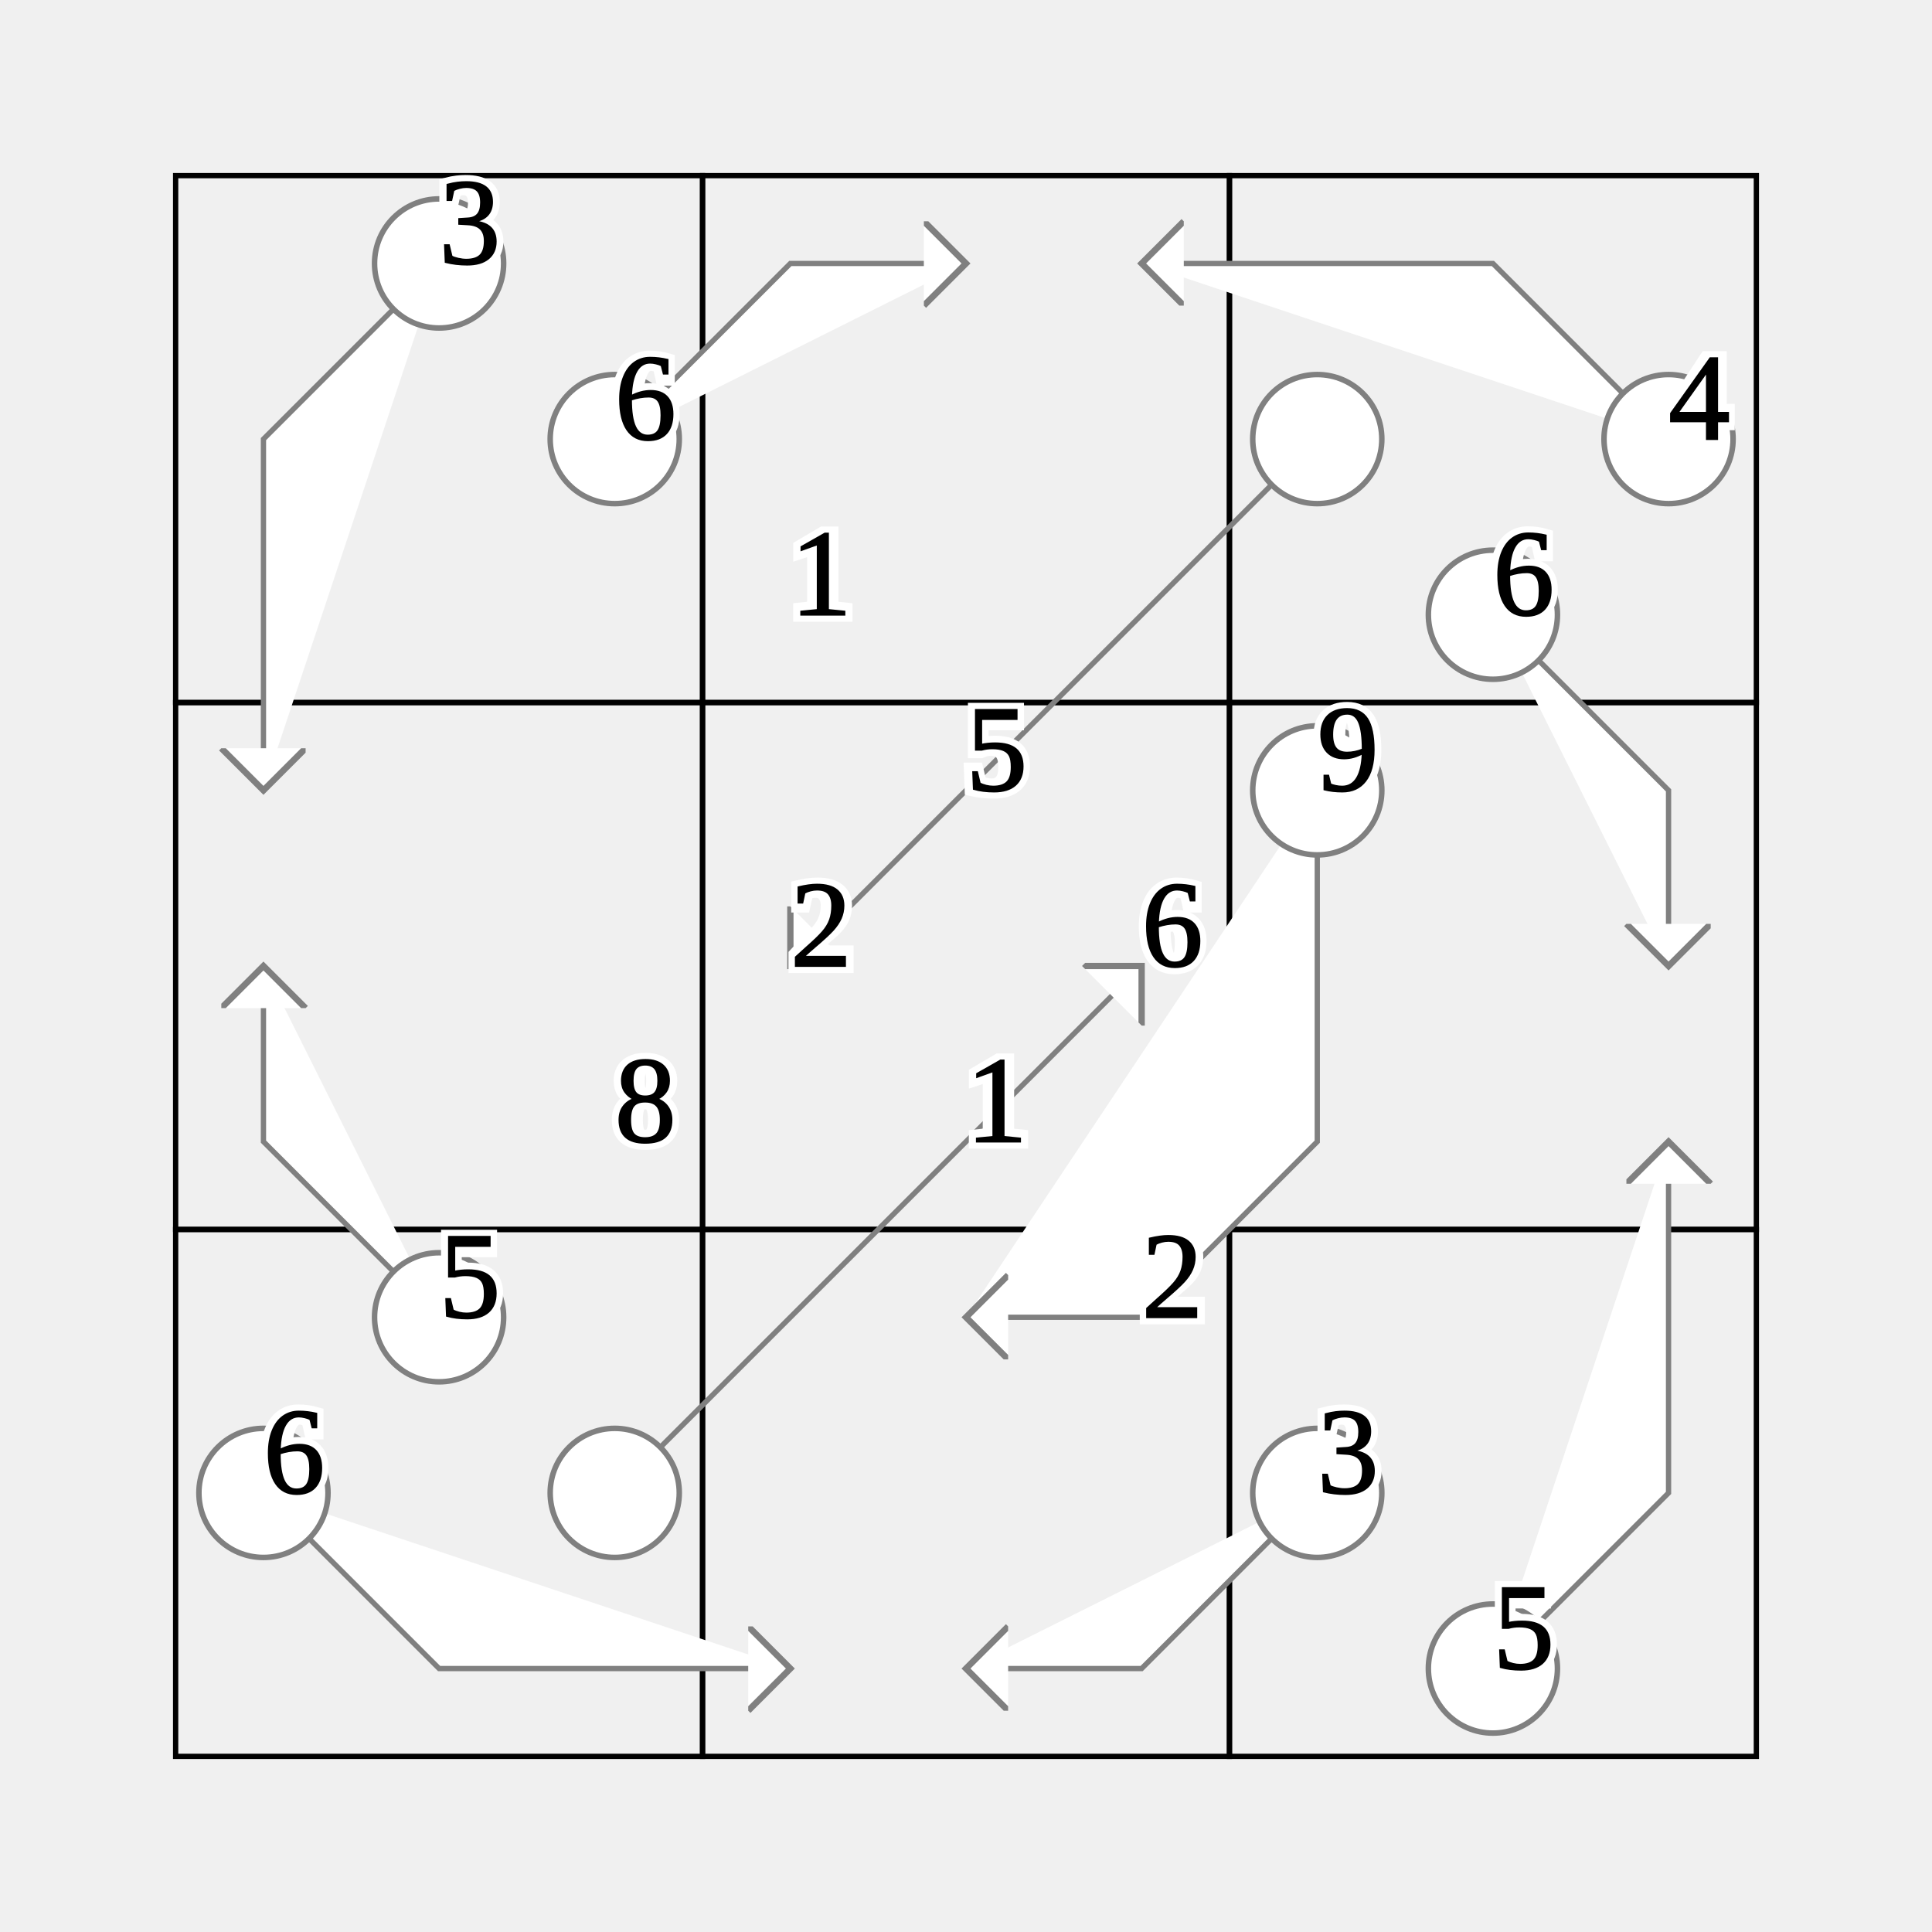
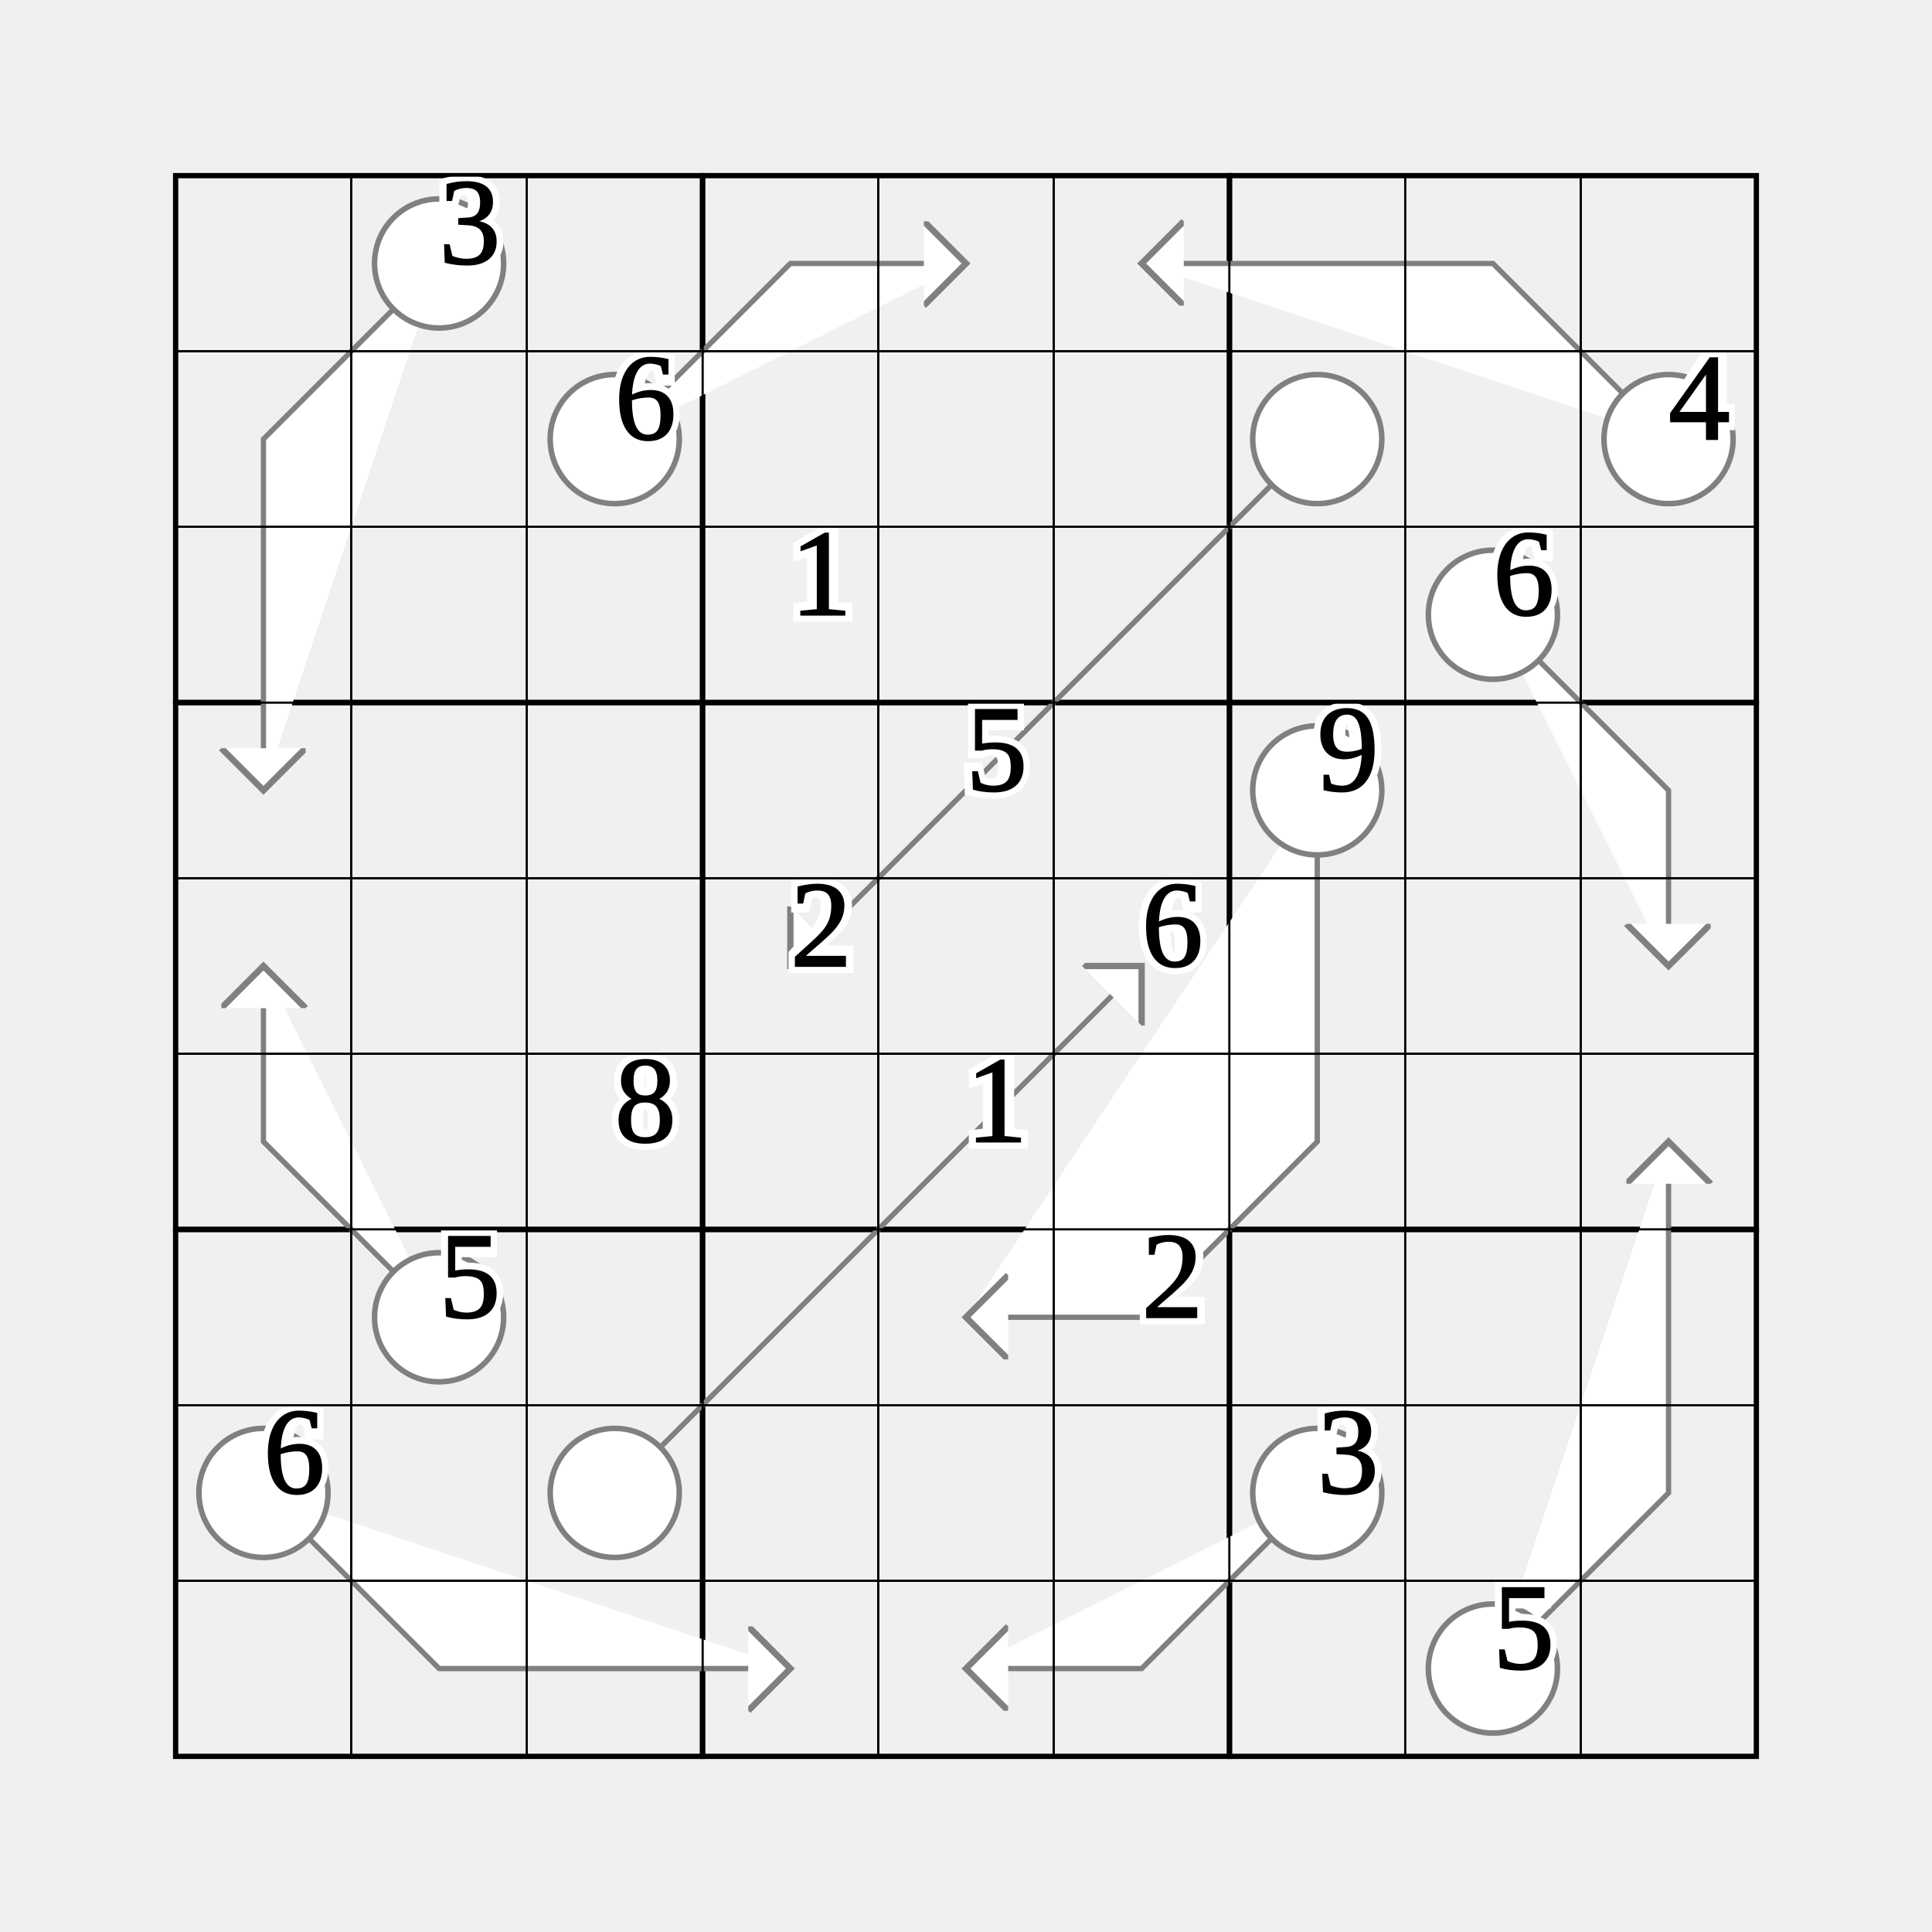
<svg xmlns="http://www.w3.org/2000/svg" baseProfile="full" height="35cm" version="1.1" viewBox="0 0 1100 1100" width="35cm">
  <defs>
    <marker class="Arrow ArrowStart" id="Arrow-start" markerHeight="35" markerWidth="35" refX="50" refY="50" viewBox="0 0 100 100">
      <circle cx="50" cy="50" r="35" />
    </marker>
    <marker class="Arrow ArrowEnd" id="Arrow-end" markerHeight="20" markerWidth="20" orient="auto" refX="20" refY="20" viewBox="0 0 50 50">
      <polyline points="0,0 20,20 0,40" />
    </marker>
  </defs>
  <style type="text/css">
.Arrow {
    fill: white;
    stroke: grey;
    stroke-width: 3;
}

.Box {
    fill-opacity: 0;
    stroke: black;
    stroke-width: 3;
}

.Cell {
    fill-opacity: 0;
    stroke: black;
    stroke-width: 1;
}

.Known {
    fill: black;
    font-size: 70px;
    font-weight: 500;
    text-shadow: -2px -2px 0 white, 2px -2px 0 white, -2px 2px 0 white, 2px 2px 0 white;
}

.KnownBackground {
    fill: white;
    font-size: 70px;
    font-weight: bolder;
    stroke: white;
    stroke-width: 8;
}

.KnownForeground {
    fill: black;
    font-size: 70px;
    stroke: black;
}

.MaxArrowEnd {
    fill-opacity: 0;
}

.MaxArrowStart {
}

.TextGlyphBackground {
    fill: white;
    font-size: 30px;
    font-weight: bolder;
    stroke: white;
    stroke-width: 8;
}

.TextGlyphForeground {
    fill: black;
    font-size: 30px;
    font-weight: bolder;
    stroke: black;
    stroke-width: 8;
}

.Unknown {
    fill: blue;
    font-size: 70px;
    font-weight: 500;
    text-shadow: -2px -2px 0 white, 2px -2px 0 white, -2px 2px 0 white, 2px 2px 0 white;
}

.UnknownBackground {
    fill: white;
    font-size: 70px;
    font-weight: bolder;
    stroke: white;
    stroke-width: 8;
}

.UnknownForeground {
    fill: blue;
    font-size: 70px;
    stroke: blue;
}

LittleNumber {
    font-size: 20px;
    stroke: black;
}

</style>
  <g>
    <rect class="Box" height="300" transform="translate(100, 100)" width="300" x="0" y="0" />
    <rect class="Box" height="300" transform="translate(100, 400)" width="300" x="0" y="0" />
    <rect class="Box" height="300" transform="translate(100, 700)" width="300" x="0" y="0" />
    <rect class="Box" height="300" transform="translate(400, 100)" width="300" x="0" y="0" />
    <rect class="Box" height="300" transform="translate(400, 400)" width="300" x="0" y="0" />
    <rect class="Box" height="300" transform="translate(400, 700)" width="300" x="0" y="0" />
    <rect class="Box" height="300" transform="translate(700, 100)" width="300" x="0" y="0" />
    <rect class="Box" height="300" transform="translate(700, 400)" width="300" x="0" y="0" />
    <rect class="Box" height="300" transform="translate(700, 700)" width="300" x="0" y="0" />
    <polyline class="Arrow" marker-end="url(#Arrow-end)" marker-start="url(#Arrow-start)" points="250.0,150.0 150.0,250.0 150.0,350.0 150.0,450.0" />
    <polyline class="Arrow" marker-end="url(#Arrow-end)" marker-start="url(#Arrow-start)" points="350.0,250.0 450.0,150.0 550.0,150.0" />
    <polyline class="Arrow" marker-end="url(#Arrow-end)" marker-start="url(#Arrow-start)" points="950.0,250.0 850.0,150.0 750.0,150.0 650.0,150.0" />
    <polyline class="Arrow" marker-end="url(#Arrow-end)" marker-start="url(#Arrow-start)" points="750.0,250.0 650.0,350.0 550.0,450.0 450.0,550.0" />
    <polyline class="Arrow" marker-end="url(#Arrow-end)" marker-start="url(#Arrow-start)" points="850.0,350.0 950.0,450.0 950.0,550.0" />
    <polyline class="Arrow" marker-end="url(#Arrow-end)" marker-start="url(#Arrow-start)" points="750.0,450.0 750.0,550.0 750.0,650.0 650.0,750.0 550.0,750.0" />
    <polyline class="Arrow" marker-end="url(#Arrow-end)" marker-start="url(#Arrow-start)" points="250.0,750.0 150.0,650.0 150.0,550.0" />
    <polyline class="Arrow" marker-end="url(#Arrow-end)" marker-start="url(#Arrow-start)" points="150.0,850.0 250.0,950.0 350.0,950.0 450.0,950.0" />
    <polyline class="Arrow" marker-end="url(#Arrow-end)" marker-start="url(#Arrow-start)" points="350.0,850.0 450.0,750.0 550.0,650.0 650.0,550.0" />
    <polyline class="Arrow" marker-end="url(#Arrow-end)" marker-start="url(#Arrow-start)" points="750.0,850.0 650.0,950.0 550.0,950.0" />
    <polyline class="Arrow" marker-end="url(#Arrow-end)" marker-start="url(#Arrow-start)" points="850.0,950.0 950.0,850.0 950.0,750.0 950.0,650.0" />
    <g>
      <text class="KnownBackground" transform="translate(250.0, 150.0) ">
        <tspan alignment-baseline="central" text-anchor="middle">3</tspan>
      </text>
      <text class="KnownForeground" transform="translate(250.0, 150.0) ">
        <tspan alignment-baseline="central" text-anchor="middle">3</tspan>
      </text>
    </g>
    <g>
      <text class="KnownBackground" transform="translate(350.0, 250.0) ">
        <tspan alignment-baseline="central" text-anchor="middle">6</tspan>
      </text>
      <text class="KnownForeground" transform="translate(350.0, 250.0) ">
        <tspan alignment-baseline="central" text-anchor="middle">6</tspan>
      </text>
    </g>
    <g>
      <text class="KnownBackground" transform="translate(950.0, 250.0) ">
        <tspan alignment-baseline="central" text-anchor="middle">4</tspan>
      </text>
      <text class="KnownForeground" transform="translate(950.0, 250.0) ">
        <tspan alignment-baseline="central" text-anchor="middle">4</tspan>
      </text>
    </g>
    <g>
      <text class="KnownBackground" transform="translate(450.0, 350.0) ">
        <tspan alignment-baseline="central" text-anchor="middle">1</tspan>
      </text>
      <text class="KnownForeground" transform="translate(450.0, 350.0) ">
        <tspan alignment-baseline="central" text-anchor="middle">1</tspan>
      </text>
    </g>
    <g>
      <text class="KnownBackground" transform="translate(850.0, 350.0) ">
        <tspan alignment-baseline="central" text-anchor="middle">6</tspan>
      </text>
      <text class="KnownForeground" transform="translate(850.0, 350.0) ">
        <tspan alignment-baseline="central" text-anchor="middle">6</tspan>
      </text>
    </g>
    <g>
      <text class="KnownBackground" transform="translate(550.0, 450.0) ">
        <tspan alignment-baseline="central" text-anchor="middle">5</tspan>
      </text>
      <text class="KnownForeground" transform="translate(550.0, 450.0) ">
        <tspan alignment-baseline="central" text-anchor="middle">5</tspan>
      </text>
    </g>
    <g>
      <text class="KnownBackground" transform="translate(750.0, 450.0) ">
        <tspan alignment-baseline="central" text-anchor="middle">9</tspan>
      </text>
      <text class="KnownForeground" transform="translate(750.0, 450.0) ">
        <tspan alignment-baseline="central" text-anchor="middle">9</tspan>
      </text>
    </g>
    <g>
      <text class="KnownBackground" transform="translate(450.0, 550.0) ">
        <tspan alignment-baseline="central" text-anchor="middle">2</tspan>
      </text>
      <text class="KnownForeground" transform="translate(450.0, 550.0) ">
        <tspan alignment-baseline="central" text-anchor="middle">2</tspan>
      </text>
    </g>
    <g>
      <text class="KnownBackground" transform="translate(650.0, 550.0) ">
        <tspan alignment-baseline="central" text-anchor="middle">6</tspan>
      </text>
      <text class="KnownForeground" transform="translate(650.0, 550.0) ">
        <tspan alignment-baseline="central" text-anchor="middle">6</tspan>
      </text>
    </g>
    <g>
      <text class="KnownBackground" transform="translate(350.0, 650.0) ">
        <tspan alignment-baseline="central" text-anchor="middle">8</tspan>
      </text>
      <text class="KnownForeground" transform="translate(350.0, 650.0) ">
        <tspan alignment-baseline="central" text-anchor="middle">8</tspan>
      </text>
    </g>
    <g>
      <text class="KnownBackground" transform="translate(550.0, 650.0) ">
        <tspan alignment-baseline="central" text-anchor="middle">1</tspan>
      </text>
      <text class="KnownForeground" transform="translate(550.0, 650.0) ">
        <tspan alignment-baseline="central" text-anchor="middle">1</tspan>
      </text>
    </g>
    <g>
      <text class="KnownBackground" transform="translate(250.0, 750.0) ">
        <tspan alignment-baseline="central" text-anchor="middle">5</tspan>
      </text>
      <text class="KnownForeground" transform="translate(250.0, 750.0) ">
        <tspan alignment-baseline="central" text-anchor="middle">5</tspan>
      </text>
    </g>
    <g>
      <text class="KnownBackground" transform="translate(650.0, 750.0) ">
        <tspan alignment-baseline="central" text-anchor="middle">2</tspan>
      </text>
      <text class="KnownForeground" transform="translate(650.0, 750.0) ">
        <tspan alignment-baseline="central" text-anchor="middle">2</tspan>
      </text>
    </g>
    <g>
      <text class="KnownBackground" transform="translate(150.0, 850.0) ">
        <tspan alignment-baseline="central" text-anchor="middle">6</tspan>
      </text>
      <text class="KnownForeground" transform="translate(150.0, 850.0) ">
        <tspan alignment-baseline="central" text-anchor="middle">6</tspan>
      </text>
    </g>
    <g>
      <text class="KnownBackground" transform="translate(750.0, 850.0) ">
        <tspan alignment-baseline="central" text-anchor="middle">3</tspan>
      </text>
      <text class="KnownForeground" transform="translate(750.0, 850.0) ">
        <tspan alignment-baseline="central" text-anchor="middle">3</tspan>
      </text>
    </g>
    <g>
      <text class="KnownBackground" transform="translate(850.0, 950.0) ">
        <tspan alignment-baseline="central" text-anchor="middle">5</tspan>
      </text>
      <text class="KnownForeground" transform="translate(850.0, 950.0) ">
        <tspan alignment-baseline="central" text-anchor="middle">5</tspan>
      </text>
    </g>
+     <rect class="Cell" height="100" transform="translate(100, 100)" width="100" x="0" y="0" />
+     <rect class="Cell" height="100" transform="translate(100, 200)" width="100" x="0" y="0" />
+     <rect class="Cell" height="100" transform="translate(100, 300)" width="100" x="0" y="0" />
+     <rect class="Cell" height="100" transform="translate(100, 400)" width="100" x="0" y="0" />
+     <rect class="Cell" height="100" transform="translate(100, 500)" width="100" x="0" y="0" />
+     <rect class="Cell" height="100" transform="translate(100, 600)" width="100" x="0" y="0" />
+     <rect class="Cell" height="100" transform="translate(100, 700)" width="100" x="0" y="0" />
+     <rect class="Cell" height="100" transform="translate(100, 800)" width="100" x="0" y="0" />
+     <rect class="Cell" height="100" transform="translate(100, 900)" width="100" x="0" y="0" />
+     <rect class="Cell" height="100" transform="translate(200, 100)" width="100" x="0" y="0" />
+     <rect class="Cell" height="100" transform="translate(200, 200)" width="100" x="0" y="0" />
+     <rect class="Cell" height="100" transform="translate(200, 300)" width="100" x="0" y="0" />
+     <rect class="Cell" height="100" transform="translate(200, 400)" width="100" x="0" y="0" />
+     <rect class="Cell" height="100" transform="translate(200, 500)" width="100" x="0" y="0" />
+     <rect class="Cell" height="100" transform="translate(200, 600)" width="100" x="0" y="0" />
+     <rect class="Cell" height="100" transform="translate(200, 700)" width="100" x="0" y="0" />
+     <rect class="Cell" height="100" transform="translate(200, 800)" width="100" x="0" y="0" />
+     <rect class="Cell" height="100" transform="translate(200, 900)" width="100" x="0" y="0" />
+     <rect class="Cell" height="100" transform="translate(300, 100)" width="100" x="0" y="0" />
+     <rect class="Cell" height="100" transform="translate(300, 200)" width="100" x="0" y="0" />
+     <rect class="Cell" height="100" transform="translate(300, 300)" width="100" x="0" y="0" />
+     <rect class="Cell" height="100" transform="translate(300, 400)" width="100" x="0" y="0" />
+     <rect class="Cell" height="100" transform="translate(300, 500)" width="100" x="0" y="0" />
+     <rect class="Cell" height="100" transform="translate(300, 600)" width="100" x="0" y="0" />
+     <rect class="Cell" height="100" transform="translate(300, 700)" width="100" x="0" y="0" />
+     <rect class="Cell" height="100" transform="translate(300, 800)" width="100" x="0" y="0" />
+     <rect class="Cell" height="100" transform="translate(300, 900)" width="100" x="0" y="0" />
+     <rect class="Cell" height="100" transform="translate(400, 100)" width="100" x="0" y="0" />
+     <rect class="Cell" height="100" transform="translate(400, 200)" width="100" x="0" y="0" />
+     <rect class="Cell" height="100" transform="translate(400, 300)" width="100" x="0" y="0" />
+     <rect class="Cell" height="100" transform="translate(400, 400)" width="100" x="0" y="0" />
+     <rect class="Cell" height="100" transform="translate(400, 500)" width="100" x="0" y="0" />
+     <rect class="Cell" height="100" transform="translate(400, 600)" width="100" x="0" y="0" />
+     <rect class="Cell" height="100" transform="translate(400, 700)" width="100" x="0" y="0" />
+     <rect class="Cell" height="100" transform="translate(400, 800)" width="100" x="0" y="0" />
+     <rect class="Cell" height="100" transform="translate(400, 900)" width="100" x="0" y="0" />
+     <rect class="Cell" height="100" transform="translate(500, 100)" width="100" x="0" y="0" />
+     <rect class="Cell" height="100" transform="translate(500, 200)" width="100" x="0" y="0" />
+     <rect class="Cell" height="100" transform="translate(500, 300)" width="100" x="0" y="0" />
+     <rect class="Cell" height="100" transform="translate(500, 400)" width="100" x="0" y="0" />
+     <rect class="Cell" height="100" transform="translate(500, 500)" width="100" x="0" y="0" />
+     <rect class="Cell" height="100" transform="translate(500, 600)" width="100" x="0" y="0" />
+     <rect class="Cell" height="100" transform="translate(500, 700)" width="100" x="0" y="0" />
+     <rect class="Cell" height="100" transform="translate(500, 800)" width="100" x="0" y="0" />
+     <rect class="Cell" height="100" transform="translate(500, 900)" width="100" x="0" y="0" />
+     <rect class="Cell" height="100" transform="translate(600, 100)" width="100" x="0" y="0" />
+     <rect class="Cell" height="100" transform="translate(600, 200)" width="100" x="0" y="0" />
+     <rect class="Cell" height="100" transform="translate(600, 300)" width="100" x="0" y="0" />
+     <rect class="Cell" height="100" transform="translate(600, 400)" width="100" x="0" y="0" />
+     <rect class="Cell" height="100" transform="translate(600, 500)" width="100" x="0" y="0" />
+     <rect class="Cell" height="100" transform="translate(600, 600)" width="100" x="0" y="0" />
+     <rect class="Cell" height="100" transform="translate(600, 700)" width="100" x="0" y="0" />
+     <rect class="Cell" height="100" transform="translate(600, 800)" width="100" x="0" y="0" />
+     <rect class="Cell" height="100" transform="translate(600, 900)" width="100" x="0" y="0" />
+     <rect class="Cell" height="100" transform="translate(700, 100)" width="100" x="0" y="0" />
+     <rect class="Cell" height="100" transform="translate(700, 200)" width="100" x="0" y="0" />
+     <rect class="Cell" height="100" transform="translate(700, 300)" width="100" x="0" y="0" />
+     <rect class="Cell" height="100" transform="translate(700, 400)" width="100" x="0" y="0" />
+     <rect class="Cell" height="100" transform="translate(700, 500)" width="100" x="0" y="0" />
+     <rect class="Cell" height="100" transform="translate(700, 600)" width="100" x="0" y="0" />
+     <rect class="Cell" height="100" transform="translate(700, 700)" width="100" x="0" y="0" />
+     <rect class="Cell" height="100" transform="translate(700, 800)" width="100" x="0" y="0" />
+     <rect class="Cell" height="100" transform="translate(700, 900)" width="100" x="0" y="0" />
+     <rect class="Cell" height="100" transform="translate(800, 100)" width="100" x="0" y="0" />
+     <rect class="Cell" height="100" transform="translate(800, 200)" width="100" x="0" y="0" />
+     <rect class="Cell" height="100" transform="translate(800, 300)" width="100" x="0" y="0" />
+     <rect class="Cell" height="100" transform="translate(800, 400)" width="100" x="0" y="0" />
+     <rect class="Cell" height="100" transform="translate(800, 500)" width="100" x="0" y="0" />
+     <rect class="Cell" height="100" transform="translate(800, 600)" width="100" x="0" y="0" />
+     <rect class="Cell" height="100" transform="translate(800, 700)" width="100" x="0" y="0" />
+     <rect class="Cell" height="100" transform="translate(800, 800)" width="100" x="0" y="0" />
+     <rect class="Cell" height="100" transform="translate(800, 900)" width="100" x="0" y="0" />
+     <rect class="Cell" height="100" transform="translate(900, 100)" width="100" x="0" y="0" />
+     <rect class="Cell" height="100" transform="translate(900, 200)" width="100" x="0" y="0" />
+     <rect class="Cell" height="100" transform="translate(900, 300)" width="100" x="0" y="0" />
+     <rect class="Cell" height="100" transform="translate(900, 400)" width="100" x="0" y="0" />
+     <rect class="Cell" height="100" transform="translate(900, 500)" width="100" x="0" y="0" />
+     <rect class="Cell" height="100" transform="translate(900, 600)" width="100" x="0" y="0" />
+     <rect class="Cell" height="100" transform="translate(900, 700)" width="100" x="0" y="0" />
+     <rect class="Cell" height="100" transform="translate(900, 800)" width="100" x="0" y="0" />
+     <rect class="Cell" height="100" transform="translate(900, 900)" width="100" x="0" y="0" />
+     <rect class="Cell" height="100" transform="translate(100, 100)" width="100" x="0" y="0" />
+     <rect class="Cell" height="100" transform="translate(200, 100)" width="100" x="0" y="0" />
+     <rect class="Cell" height="100" transform="translate(300, 100)" width="100" x="0" y="0" />
+     <rect class="Cell" height="100" transform="translate(400, 100)" width="100" x="0" y="0" />
+     <rect class="Cell" height="100" transform="translate(500, 100)" width="100" x="0" y="0" />
+     <rect class="Cell" height="100" transform="translate(600, 100)" width="100" x="0" y="0" />
+     <rect class="Cell" height="100" transform="translate(700, 100)" width="100" x="0" y="0" />
+     <rect class="Cell" height="100" transform="translate(800, 100)" width="100" x="0" y="0" />
+     <rect class="Cell" height="100" transform="translate(900, 100)" width="100" x="0" y="0" />
+     <rect class="Cell" height="100" transform="translate(100, 200)" width="100" x="0" y="0" />
+     <rect class="Cell" height="100" transform="translate(200, 200)" width="100" x="0" y="0" />
+     <rect class="Cell" height="100" transform="translate(300, 200)" width="100" x="0" y="0" />
+     <rect class="Cell" height="100" transform="translate(400, 200)" width="100" x="0" y="0" />
+     <rect class="Cell" height="100" transform="translate(500, 200)" width="100" x="0" y="0" />
+     <rect class="Cell" height="100" transform="translate(600, 200)" width="100" x="0" y="0" />
+     <rect class="Cell" height="100" transform="translate(700, 200)" width="100" x="0" y="0" />
+     <rect class="Cell" height="100" transform="translate(800, 200)" width="100" x="0" y="0" />
+     <rect class="Cell" height="100" transform="translate(900, 200)" width="100" x="0" y="0" />
+     <rect class="Cell" height="100" transform="translate(100, 300)" width="100" x="0" y="0" />
+     <rect class="Cell" height="100" transform="translate(200, 300)" width="100" x="0" y="0" />
+     <rect class="Cell" height="100" transform="translate(300, 300)" width="100" x="0" y="0" />
+     <rect class="Cell" height="100" transform="translate(400, 300)" width="100" x="0" y="0" />
+     <rect class="Cell" height="100" transform="translate(500, 300)" width="100" x="0" y="0" />
+     <rect class="Cell" height="100" transform="translate(600, 300)" width="100" x="0" y="0" />
+     <rect class="Cell" height="100" transform="translate(700, 300)" width="100" x="0" y="0" />
+     <rect class="Cell" height="100" transform="translate(800, 300)" width="100" x="0" y="0" />
+     <rect class="Cell" height="100" transform="translate(900, 300)" width="100" x="0" y="0" />
+     <rect class="Cell" height="100" transform="translate(100, 400)" width="100" x="0" y="0" />
+     <rect class="Cell" height="100" transform="translate(200, 400)" width="100" x="0" y="0" />
+     <rect class="Cell" height="100" transform="translate(300, 400)" width="100" x="0" y="0" />
+     <rect class="Cell" height="100" transform="translate(400, 400)" width="100" x="0" y="0" />
+     <rect class="Cell" height="100" transform="translate(500, 400)" width="100" x="0" y="0" />
+     <rect class="Cell" height="100" transform="translate(600, 400)" width="100" x="0" y="0" />
+     <rect class="Cell" height="100" transform="translate(700, 400)" width="100" x="0" y="0" />
+     <rect class="Cell" height="100" transform="translate(800, 400)" width="100" x="0" y="0" />
+     <rect class="Cell" height="100" transform="translate(900, 400)" width="100" x="0" y="0" />
+     <rect class="Cell" height="100" transform="translate(100, 500)" width="100" x="0" y="0" />
+     <rect class="Cell" height="100" transform="translate(200, 500)" width="100" x="0" y="0" />
+     <rect class="Cell" height="100" transform="translate(300, 500)" width="100" x="0" y="0" />
+     <rect class="Cell" height="100" transform="translate(400, 500)" width="100" x="0" y="0" />
+     <rect class="Cell" height="100" transform="translate(500, 500)" width="100" x="0" y="0" />
+     <rect class="Cell" height="100" transform="translate(600, 500)" width="100" x="0" y="0" />
+     <rect class="Cell" height="100" transform="translate(700, 500)" width="100" x="0" y="0" />
+     <rect class="Cell" height="100" transform="translate(800, 500)" width="100" x="0" y="0" />
+     <rect class="Cell" height="100" transform="translate(900, 500)" width="100" x="0" y="0" />
+     <rect class="Cell" height="100" transform="translate(100, 600)" width="100" x="0" y="0" />
+     <rect class="Cell" height="100" transform="translate(200, 600)" width="100" x="0" y="0" />
+     <rect class="Cell" height="100" transform="translate(300, 600)" width="100" x="0" y="0" />
+     <rect class="Cell" height="100" transform="translate(400, 600)" width="100" x="0" y="0" />
+     <rect class="Cell" height="100" transform="translate(500, 600)" width="100" x="0" y="0" />
+     <rect class="Cell" height="100" transform="translate(600, 600)" width="100" x="0" y="0" />
+     <rect class="Cell" height="100" transform="translate(700, 600)" width="100" x="0" y="0" />
+     <rect class="Cell" height="100" transform="translate(800, 600)" width="100" x="0" y="0" />
+     <rect class="Cell" height="100" transform="translate(900, 600)" width="100" x="0" y="0" />
+     <rect class="Cell" height="100" transform="translate(100, 700)" width="100" x="0" y="0" />
+     <rect class="Cell" height="100" transform="translate(200, 700)" width="100" x="0" y="0" />
+     <rect class="Cell" height="100" transform="translate(300, 700)" width="100" x="0" y="0" />
+     <rect class="Cell" height="100" transform="translate(400, 700)" width="100" x="0" y="0" />
+     <rect class="Cell" height="100" transform="translate(500, 700)" width="100" x="0" y="0" />
+     <rect class="Cell" height="100" transform="translate(600, 700)" width="100" x="0" y="0" />
+     <rect class="Cell" height="100" transform="translate(700, 700)" width="100" x="0" y="0" />
+     <rect class="Cell" height="100" transform="translate(800, 700)" width="100" x="0" y="0" />
+     <rect class="Cell" height="100" transform="translate(900, 700)" width="100" x="0" y="0" />
+     <rect class="Cell" height="100" transform="translate(100, 800)" width="100" x="0" y="0" />
+     <rect class="Cell" height="100" transform="translate(200, 800)" width="100" x="0" y="0" />
+     <rect class="Cell" height="100" transform="translate(300, 800)" width="100" x="0" y="0" />
+     <rect class="Cell" height="100" transform="translate(400, 800)" width="100" x="0" y="0" />
+     <rect class="Cell" height="100" transform="translate(500, 800)" width="100" x="0" y="0" />
+     <rect class="Cell" height="100" transform="translate(600, 800)" width="100" x="0" y="0" />
+     <rect class="Cell" height="100" transform="translate(700, 800)" width="100" x="0" y="0" />
+     <rect class="Cell" height="100" transform="translate(800, 800)" width="100" x="0" y="0" />
+     <rect class="Cell" height="100" transform="translate(900, 800)" width="100" x="0" y="0" />
+     <rect class="Cell" height="100" transform="translate(100, 900)" width="100" x="0" y="0" />
+     <rect class="Cell" height="100" transform="translate(200, 900)" width="100" x="0" y="0" />
+     <rect class="Cell" height="100" transform="translate(300, 900)" width="100" x="0" y="0" />
+     <rect class="Cell" height="100" transform="translate(400, 900)" width="100" x="0" y="0" />
+     <rect class="Cell" height="100" transform="translate(500, 900)" width="100" x="0" y="0" />
+     <rect class="Cell" height="100" transform="translate(600, 900)" width="100" x="0" y="0" />
+     <rect class="Cell" height="100" transform="translate(700, 900)" width="100" x="0" y="0" />
+     <rect class="Cell" height="100" transform="translate(800, 900)" width="100" x="0" y="0" />
+     <rect class="Cell" height="100" transform="translate(900, 900)" width="100" x="0" y="0" />
  </g>
</svg>
